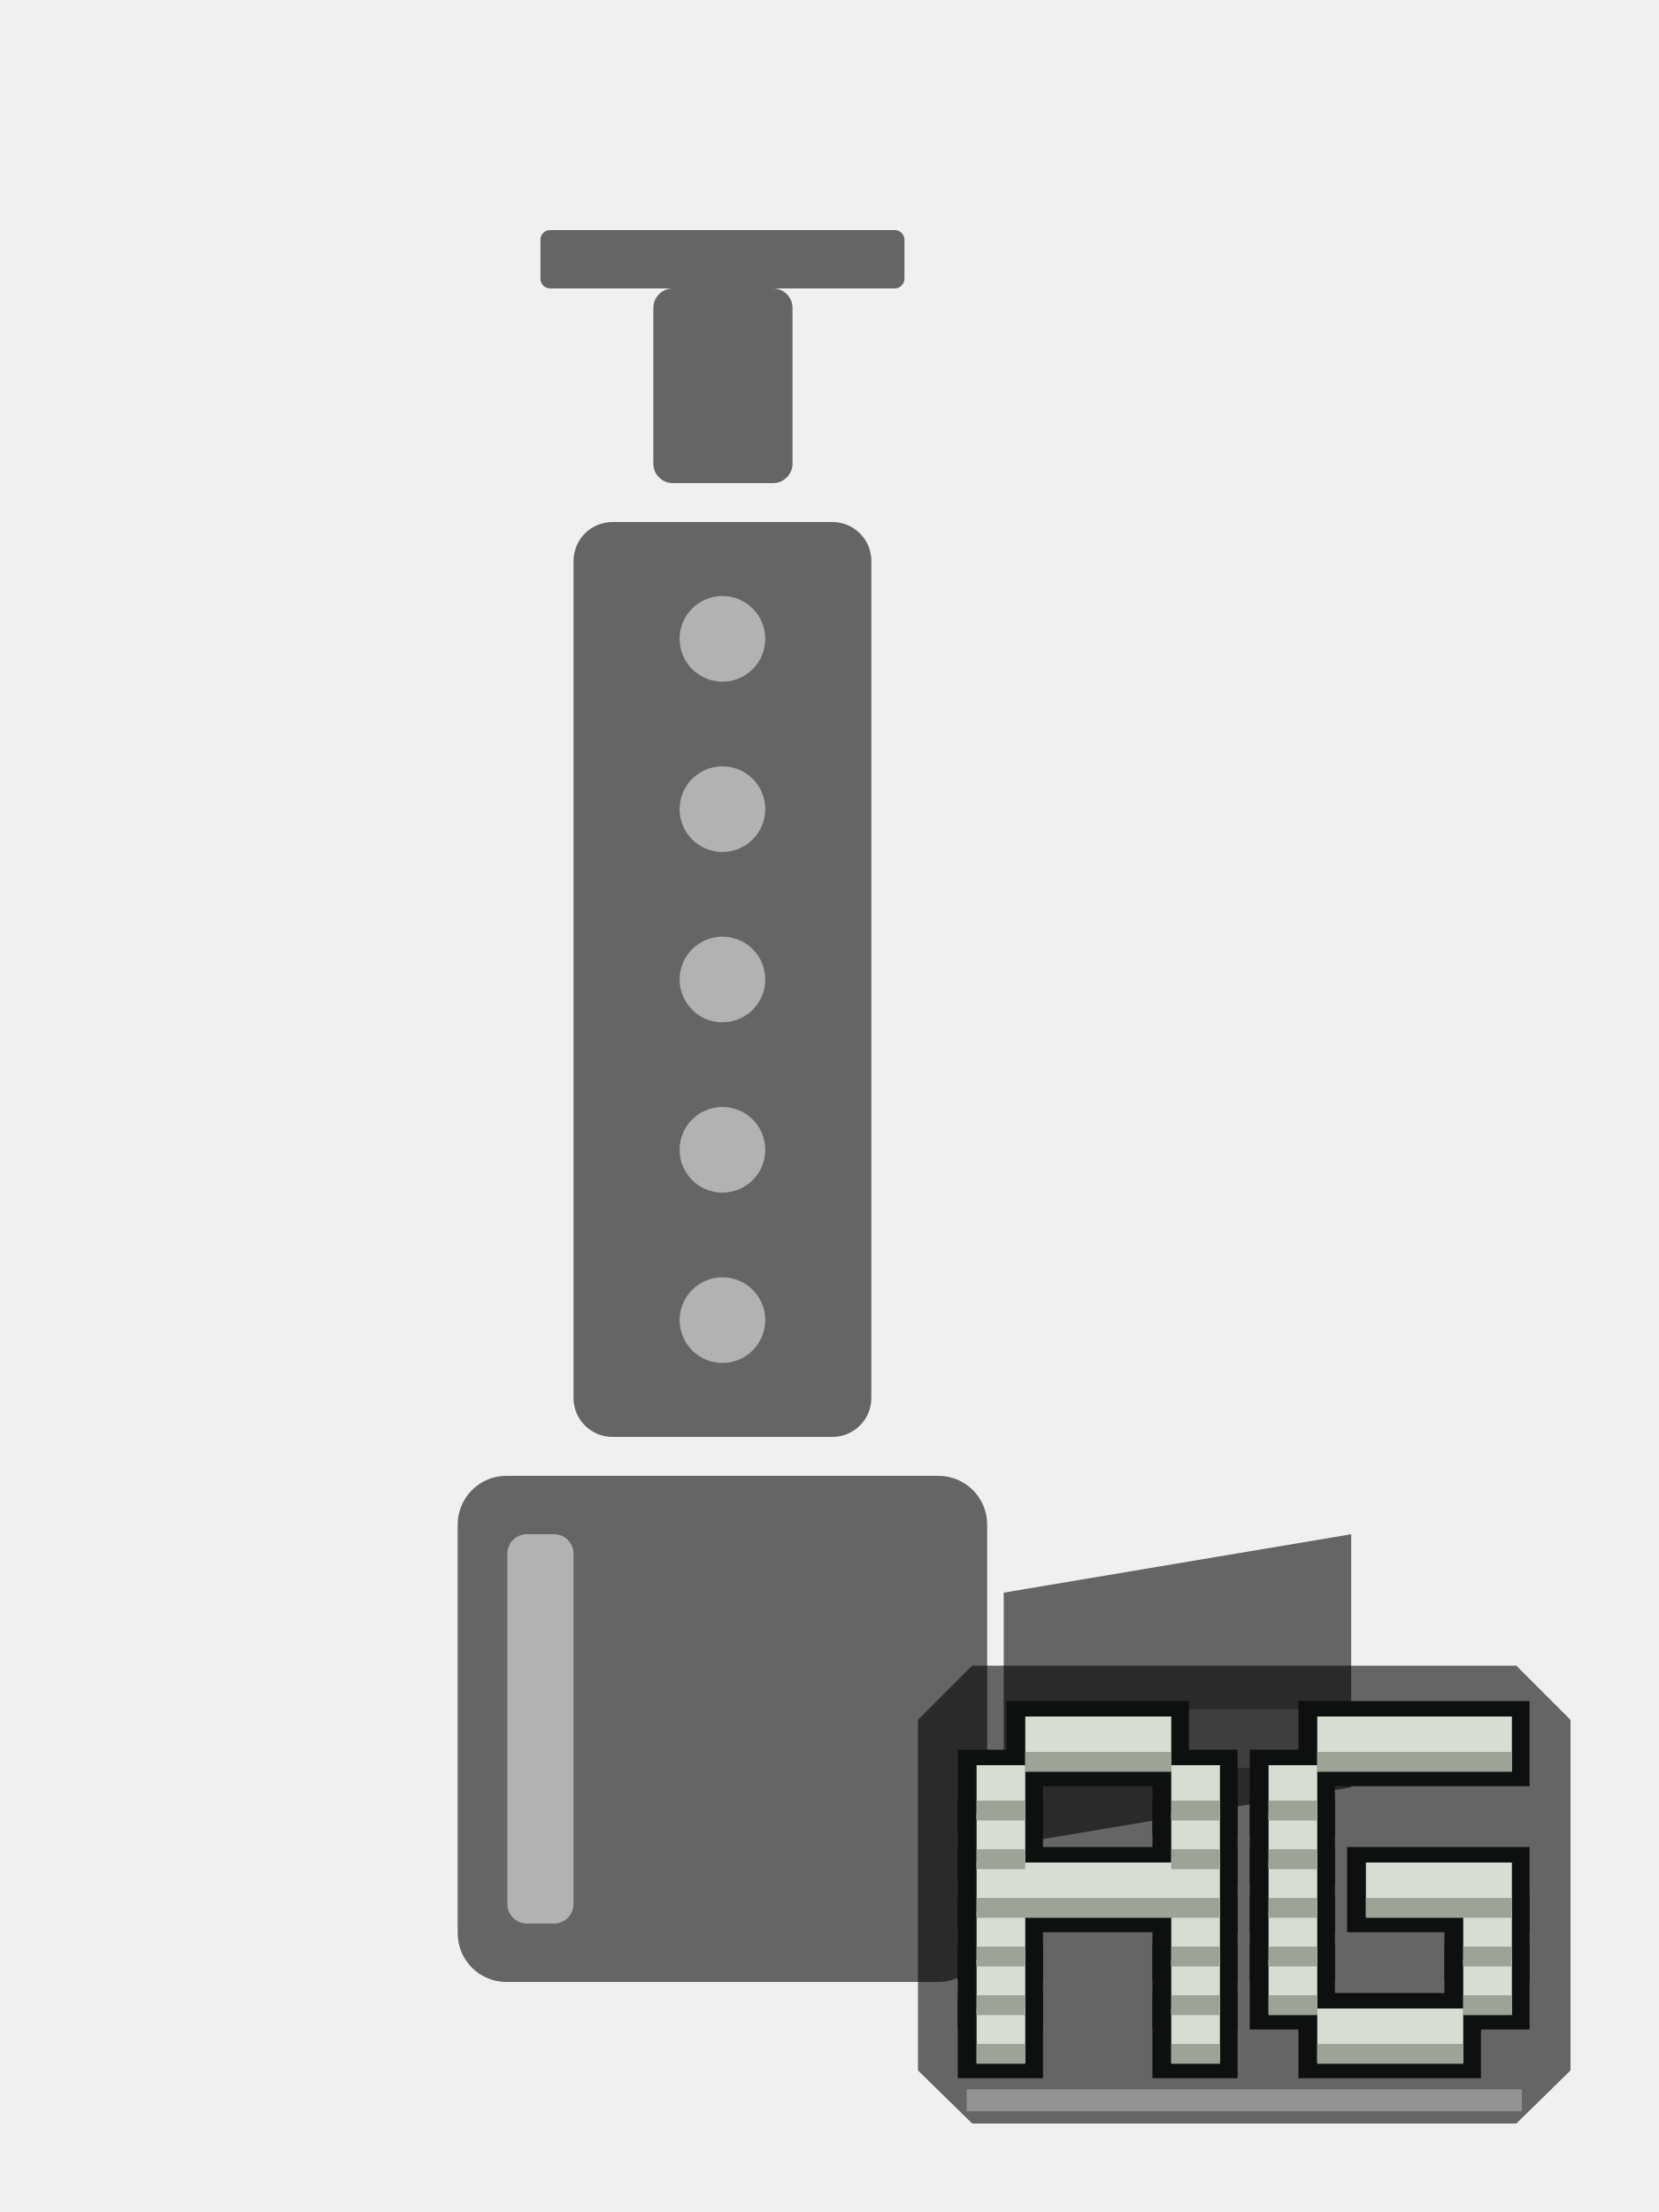
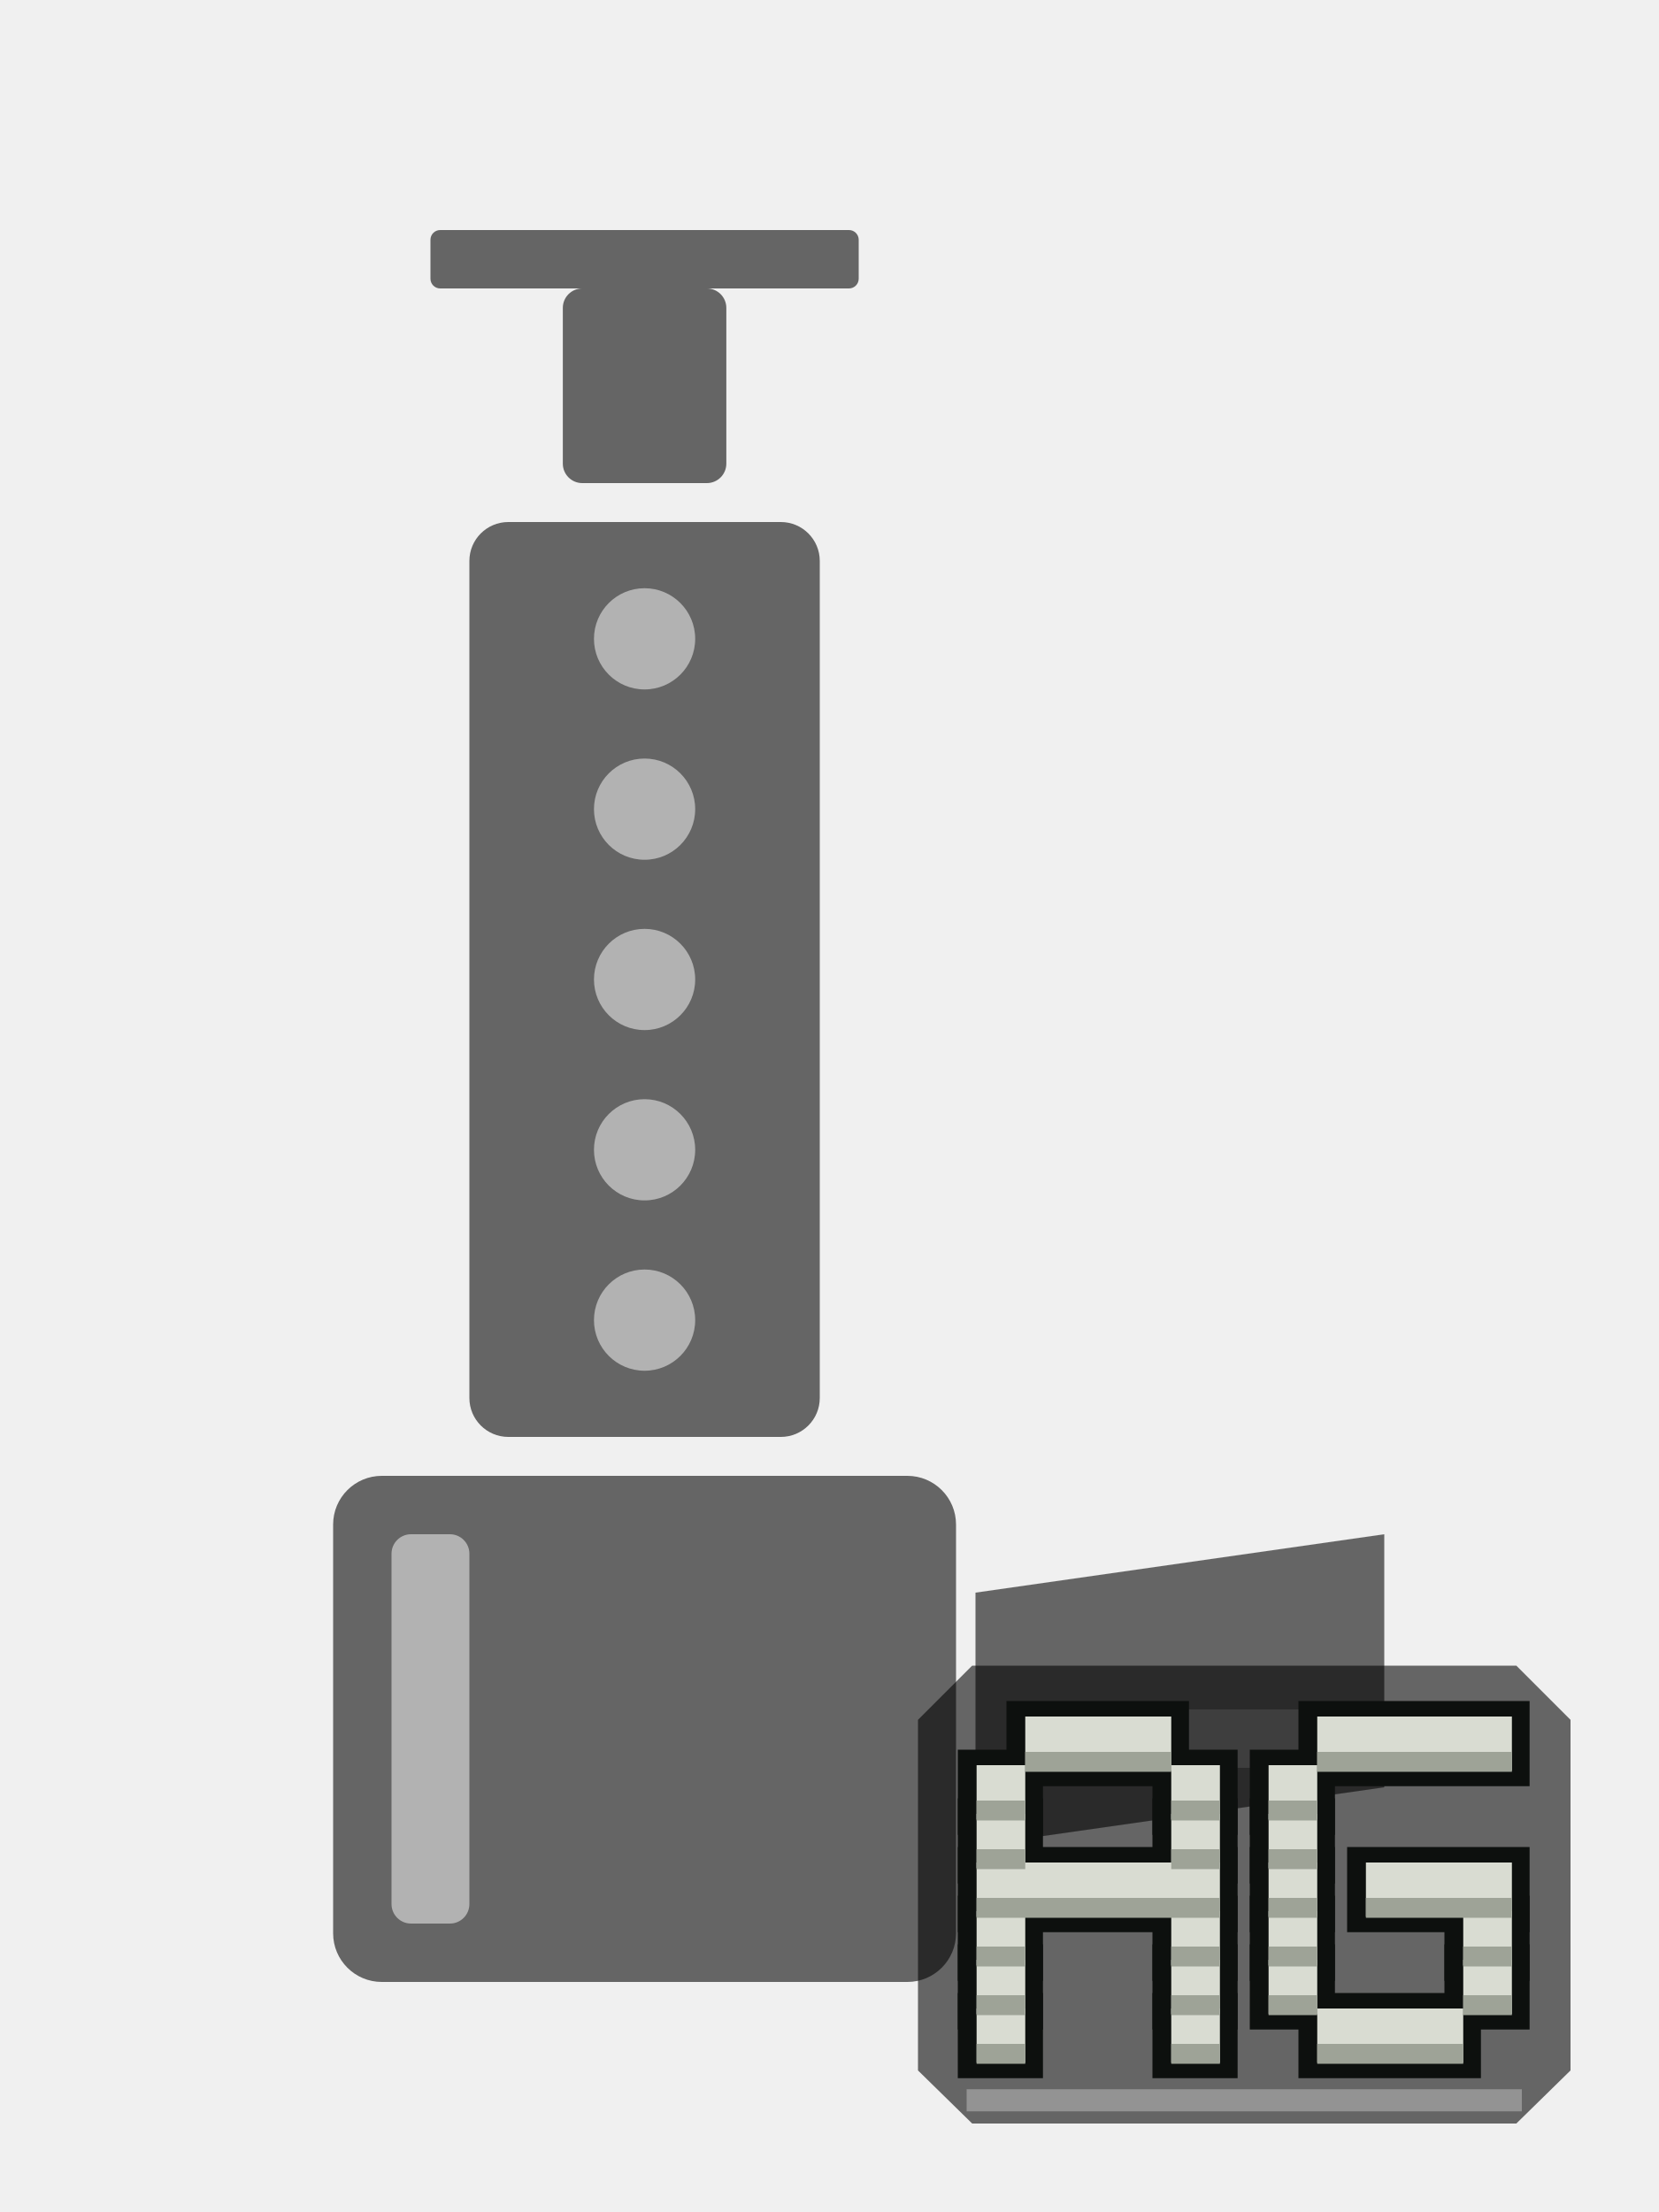
<svg xmlns="http://www.w3.org/2000/svg" viewBox="0 0 150 200">
  <g transform="translate(9 12) scale(0.88)">
    <g transform="translate(0 200) rotate(-90)">
-       <rect x="10" y="36.8" width="52" height="54.4" rx="5" fill="#000000" fill-opacity="0.58" />
-       <rect x="16" y="41.9" width="40" height="6.8" rx="2" fill="#ffffff" fill-opacity="0.5" />
-       <rect x="66" y="48.7" width="94" height="30.6" rx="4" fill="#000000" fill-opacity="0.58" />
-       <ellipse cx="78" cy="64" rx="4.4" ry="4.4" fill="#ffffff" fill-opacity="0.5" />
-       <ellipse cx="95.5" cy="64" rx="4.4" ry="4.4" fill="#ffffff" fill-opacity="0.5" />
-       <ellipse cx="113" cy="64" rx="4.4" ry="4.4" fill="#ffffff" fill-opacity="0.5" />
-       <ellipse cx="130.5" cy="64" rx="4.4" ry="4.4" fill="#ffffff" fill-opacity="0.5" />
-       <ellipse cx="148" cy="64" rx="4.4" ry="4.4" fill="#ffffff" fill-opacity="0.5" />
-       <rect x="164" y="56.9" width="20" height="14.3" rx="2" fill="#000000" fill-opacity="0.58" />
-       <rect x="184" y="45.3" width="6" height="37.4" rx="1" fill="#000000" fill-opacity="0.58" />
-       <polygon points="24,92.9 50,92.9 56,128.6 30,128.6" fill="#000000" fill-opacity="0.58" />
-       <rect x="32" y="98" width="6" height="25.5" fill="#ffffff" fill-opacity="0.3" />
+       <rect x="10" y="24" width="52" height="64" rx="5" fill="#000000" fill-opacity="0.58" />
+       <rect x="16" y="30" width="40" height="8" rx="2" fill="#ffffff" fill-opacity="0.5" />
+       <rect x="66" y="38" width="94" height="36" rx="4" fill="#000000" fill-opacity="0.58" />
+       <ellipse cx="78" cy="56" rx="5.2" ry="5.2" fill="#ffffff" fill-opacity="0.5" />
+       <ellipse cx="95.5" cy="56" rx="5.2" ry="5.2" fill="#ffffff" fill-opacity="0.5" />
+       <ellipse cx="113" cy="56" rx="5.2" ry="5.2" fill="#ffffff" fill-opacity="0.5" />
+       <ellipse cx="130.5" cy="56" rx="5.2" ry="5.2" fill="#ffffff" fill-opacity="0.5" />
+       <ellipse cx="148" cy="56" rx="5.2" ry="5.2" fill="#ffffff" fill-opacity="0.5" />
+       <rect x="164" y="47.6" width="20" height="16.8" rx="2" fill="#000000" fill-opacity="0.58" />
+       <rect x="184" y="34" width="6" height="44" rx="1" fill="#000000" fill-opacity="0.58" />
+       <polygon points="24,90 50,90 56,132 30,132" fill="#000000" fill-opacity="0.58" />
+       <rect x="32" y="96" width="6" height="30" fill="#ffffff" fill-opacity="0.3" />
    </g>
  </g>
  <polygon points="87.9,150.6 137.1,150.6 142,155.5 142,187.2 137.1,192 87.9,192 83,187.2 83,155.5" fill="#000000" fill-opacity="0.58" />
  <rect x="87.4" y="188.9" width="50.2" height="2" fill="#ffffff" fill-opacity="0.3" />
  <rect x="91" y="153.8" width="16.5" height="7.7" fill="#0d100e" />
  <rect x="86.6" y="158.2" width="7.7" height="7.7" fill="#0d100e" />
  <rect x="104.2" y="158.2" width="7.7" height="7.7" fill="#0d100e" />
  <rect x="86.6" y="162.6" width="7.7" height="7.7" fill="#0d100e" />
  <rect x="104.2" y="162.6" width="7.7" height="7.7" fill="#0d100e" />
  <rect x="86.6" y="167" width="25.3" height="7.7" fill="#0d100e" />
  <rect x="86.6" y="171.4" width="7.7" height="7.7" fill="#0d100e" />
  <rect x="104.2" y="171.4" width="7.7" height="7.7" fill="#0d100e" />
  <rect x="86.6" y="175.8" width="7.7" height="7.7" fill="#0d100e" />
  <rect x="104.2" y="175.8" width="7.7" height="7.7" fill="#0d100e" />
  <rect x="86.6" y="180.2" width="7.7" height="7.7" fill="#0d100e" />
  <rect x="104.2" y="180.2" width="7.7" height="7.7" fill="#0d100e" />
  <rect x="117.4" y="153.8" width="20.9" height="7.7" fill="#0d100e" />
  <rect x="113" y="158.2" width="7.7" height="7.7" fill="#0d100e" />
  <rect x="113" y="162.6" width="7.7" height="7.7" fill="#0d100e" />
  <rect x="113" y="167" width="7.7" height="7.7" fill="#0d100e" />
  <rect x="121.8" y="167" width="16.5" height="7.7" fill="#0d100e" />
  <rect x="113" y="171.4" width="7.7" height="7.7" fill="#0d100e" />
  <rect x="130.6" y="171.4" width="7.7" height="7.7" fill="#0d100e" />
  <rect x="113" y="175.8" width="7.7" height="7.7" fill="#0d100e" />
  <rect x="130.6" y="175.8" width="7.7" height="7.7" fill="#0d100e" />
  <rect x="117.4" y="180.2" width="16.5" height="7.7" fill="#0d100e" />
  <rect x="92.7" y="155.2" width="13.2" height="4.9" fill="#d9dcd2" />
  <rect x="88.3" y="159.6" width="4.4" height="4.9" fill="#d9dcd2" />
  <rect x="105.9" y="159.6" width="4.4" height="4.9" fill="#d9dcd2" />
  <rect x="88.3" y="164" width="4.4" height="4.9" fill="#d9dcd2" />
  <rect x="105.9" y="164" width="4.4" height="4.9" fill="#d9dcd2" />
  <rect x="88.3" y="168.4" width="22" height="4.9" fill="#d9dcd2" />
  <rect x="88.3" y="172.8" width="4.4" height="4.9" fill="#d9dcd2" />
  <rect x="105.9" y="172.8" width="4.4" height="4.9" fill="#d9dcd2" />
  <rect x="88.3" y="177.2" width="4.4" height="4.9" fill="#d9dcd2" />
  <rect x="105.9" y="177.2" width="4.4" height="4.9" fill="#d9dcd2" />
  <rect x="88.3" y="181.6" width="4.4" height="4.9" fill="#d9dcd2" />
  <rect x="105.9" y="181.6" width="4.4" height="4.9" fill="#d9dcd2" />
  <rect x="119.1" y="155.2" width="17.6" height="4.9" fill="#d9dcd2" />
  <rect x="114.7" y="159.6" width="4.4" height="4.9" fill="#d9dcd2" />
  <rect x="114.7" y="164" width="4.4" height="4.9" fill="#d9dcd2" />
  <rect x="114.7" y="168.4" width="4.4" height="4.9" fill="#d9dcd2" />
  <rect x="123.5" y="168.4" width="13.2" height="4.9" fill="#d9dcd2" />
  <rect x="114.7" y="172.8" width="4.4" height="4.9" fill="#d9dcd2" />
  <rect x="132.3" y="172.8" width="4.4" height="4.9" fill="#d9dcd2" />
  <rect x="114.7" y="177.2" width="4.4" height="4.9" fill="#d9dcd2" />
  <rect x="132.3" y="177.2" width="4.4" height="4.9" fill="#d9dcd2" />
  <rect x="119.1" y="181.6" width="13.2" height="4.9" fill="#d9dcd2" />
  <rect x="92.7" y="158.4" width="13.2" height="1.8" fill="#9ea397" />
  <rect x="88.3" y="162.8" width="4.4" height="1.8" fill="#9ea397" />
  <rect x="105.9" y="162.8" width="4.4" height="1.8" fill="#9ea397" />
  <rect x="88.3" y="167.2" width="4.4" height="1.8" fill="#9ea397" />
  <rect x="105.9" y="167.2" width="4.4" height="1.8" fill="#9ea397" />
  <rect x="88.3" y="171.6" width="22" height="1.8" fill="#9ea397" />
  <rect x="88.3" y="176" width="4.4" height="1.8" fill="#9ea397" />
  <rect x="105.9" y="176" width="4.4" height="1.8" fill="#9ea397" />
  <rect x="88.3" y="180.4" width="4.4" height="1.8" fill="#9ea397" />
  <rect x="105.9" y="180.4" width="4.4" height="1.8" fill="#9ea397" />
  <rect x="88.3" y="184.8" width="4.4" height="1.8" fill="#9ea397" />
  <rect x="105.9" y="184.8" width="4.4" height="1.8" fill="#9ea397" />
  <rect x="119.1" y="158.4" width="17.6" height="1.8" fill="#9ea397" />
  <rect x="114.7" y="162.8" width="4.4" height="1.8" fill="#9ea397" />
  <rect x="114.7" y="167.2" width="4.4" height="1.8" fill="#9ea397" />
  <rect x="114.7" y="171.6" width="4.4" height="1.8" fill="#9ea397" />
  <rect x="123.5" y="171.6" width="13.2" height="1.8" fill="#9ea397" />
  <rect x="114.7" y="176" width="4.4" height="1.8" fill="#9ea397" />
  <rect x="132.3" y="176" width="4.4" height="1.8" fill="#9ea397" />
  <rect x="114.7" y="180.4" width="4.4" height="1.8" fill="#9ea397" />
  <rect x="132.3" y="180.4" width="4.4" height="1.8" fill="#9ea397" />
  <rect x="119.1" y="184.8" width="13.2" height="1.8" fill="#9ea397" />
</svg>
